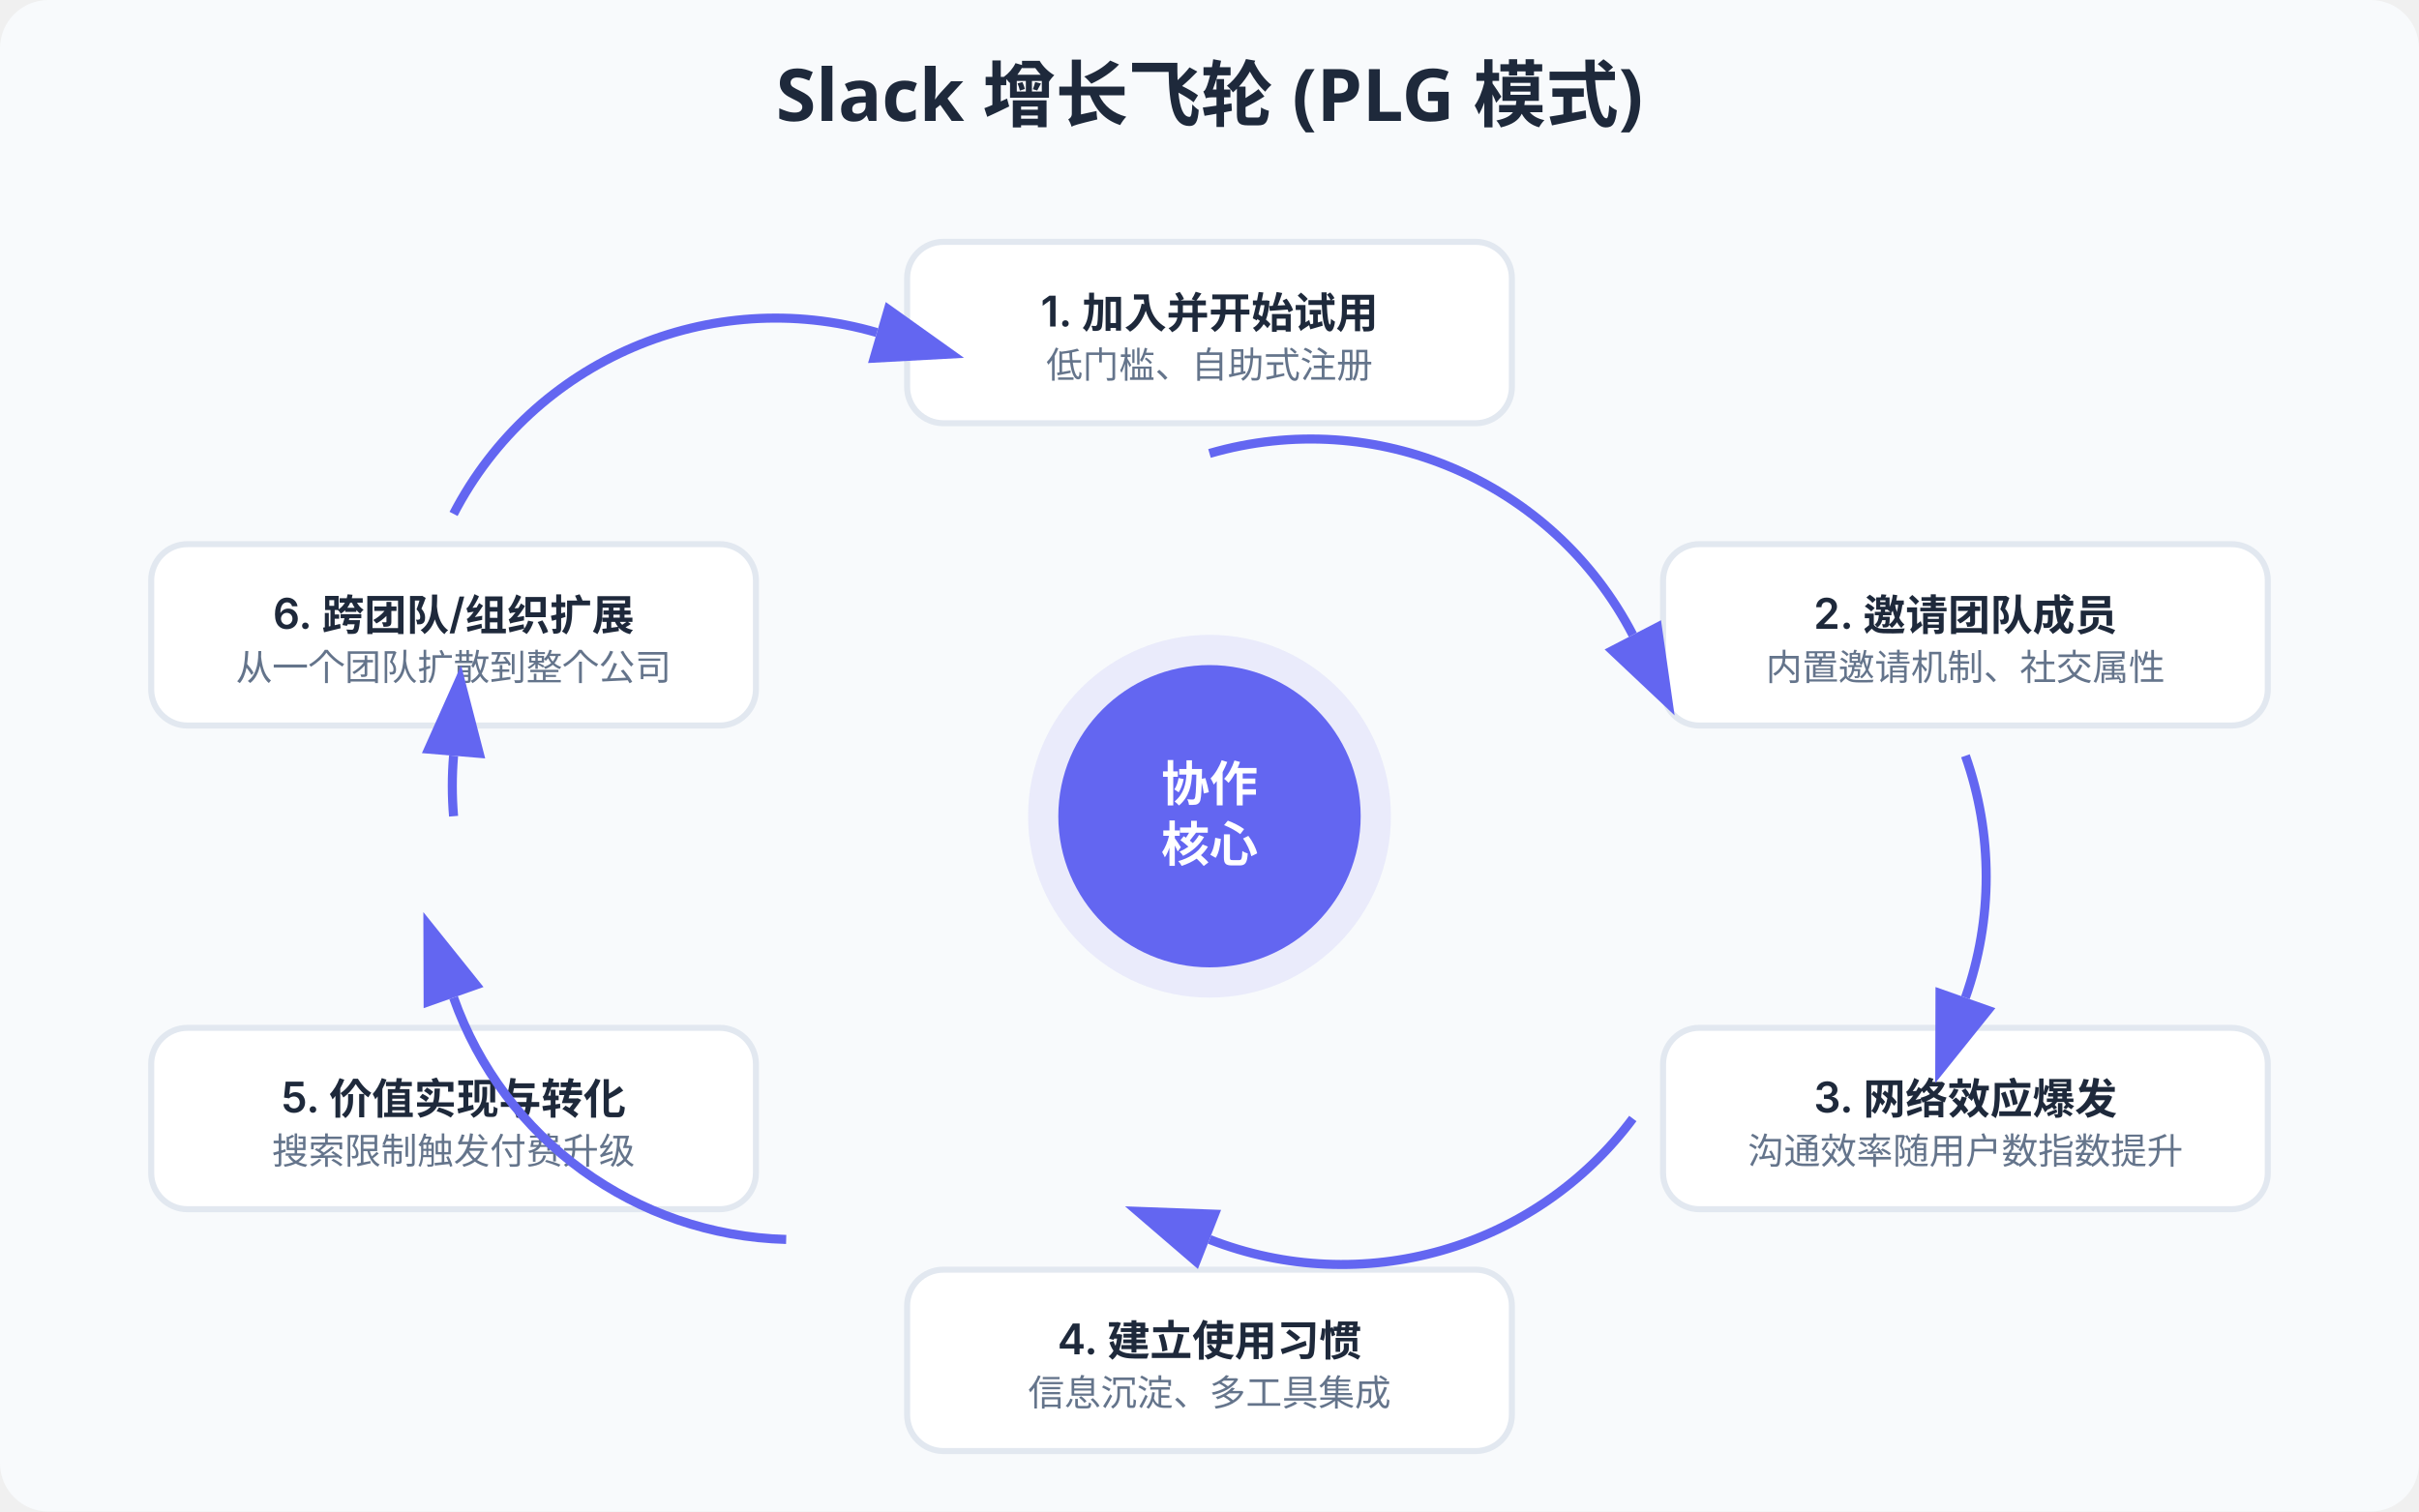
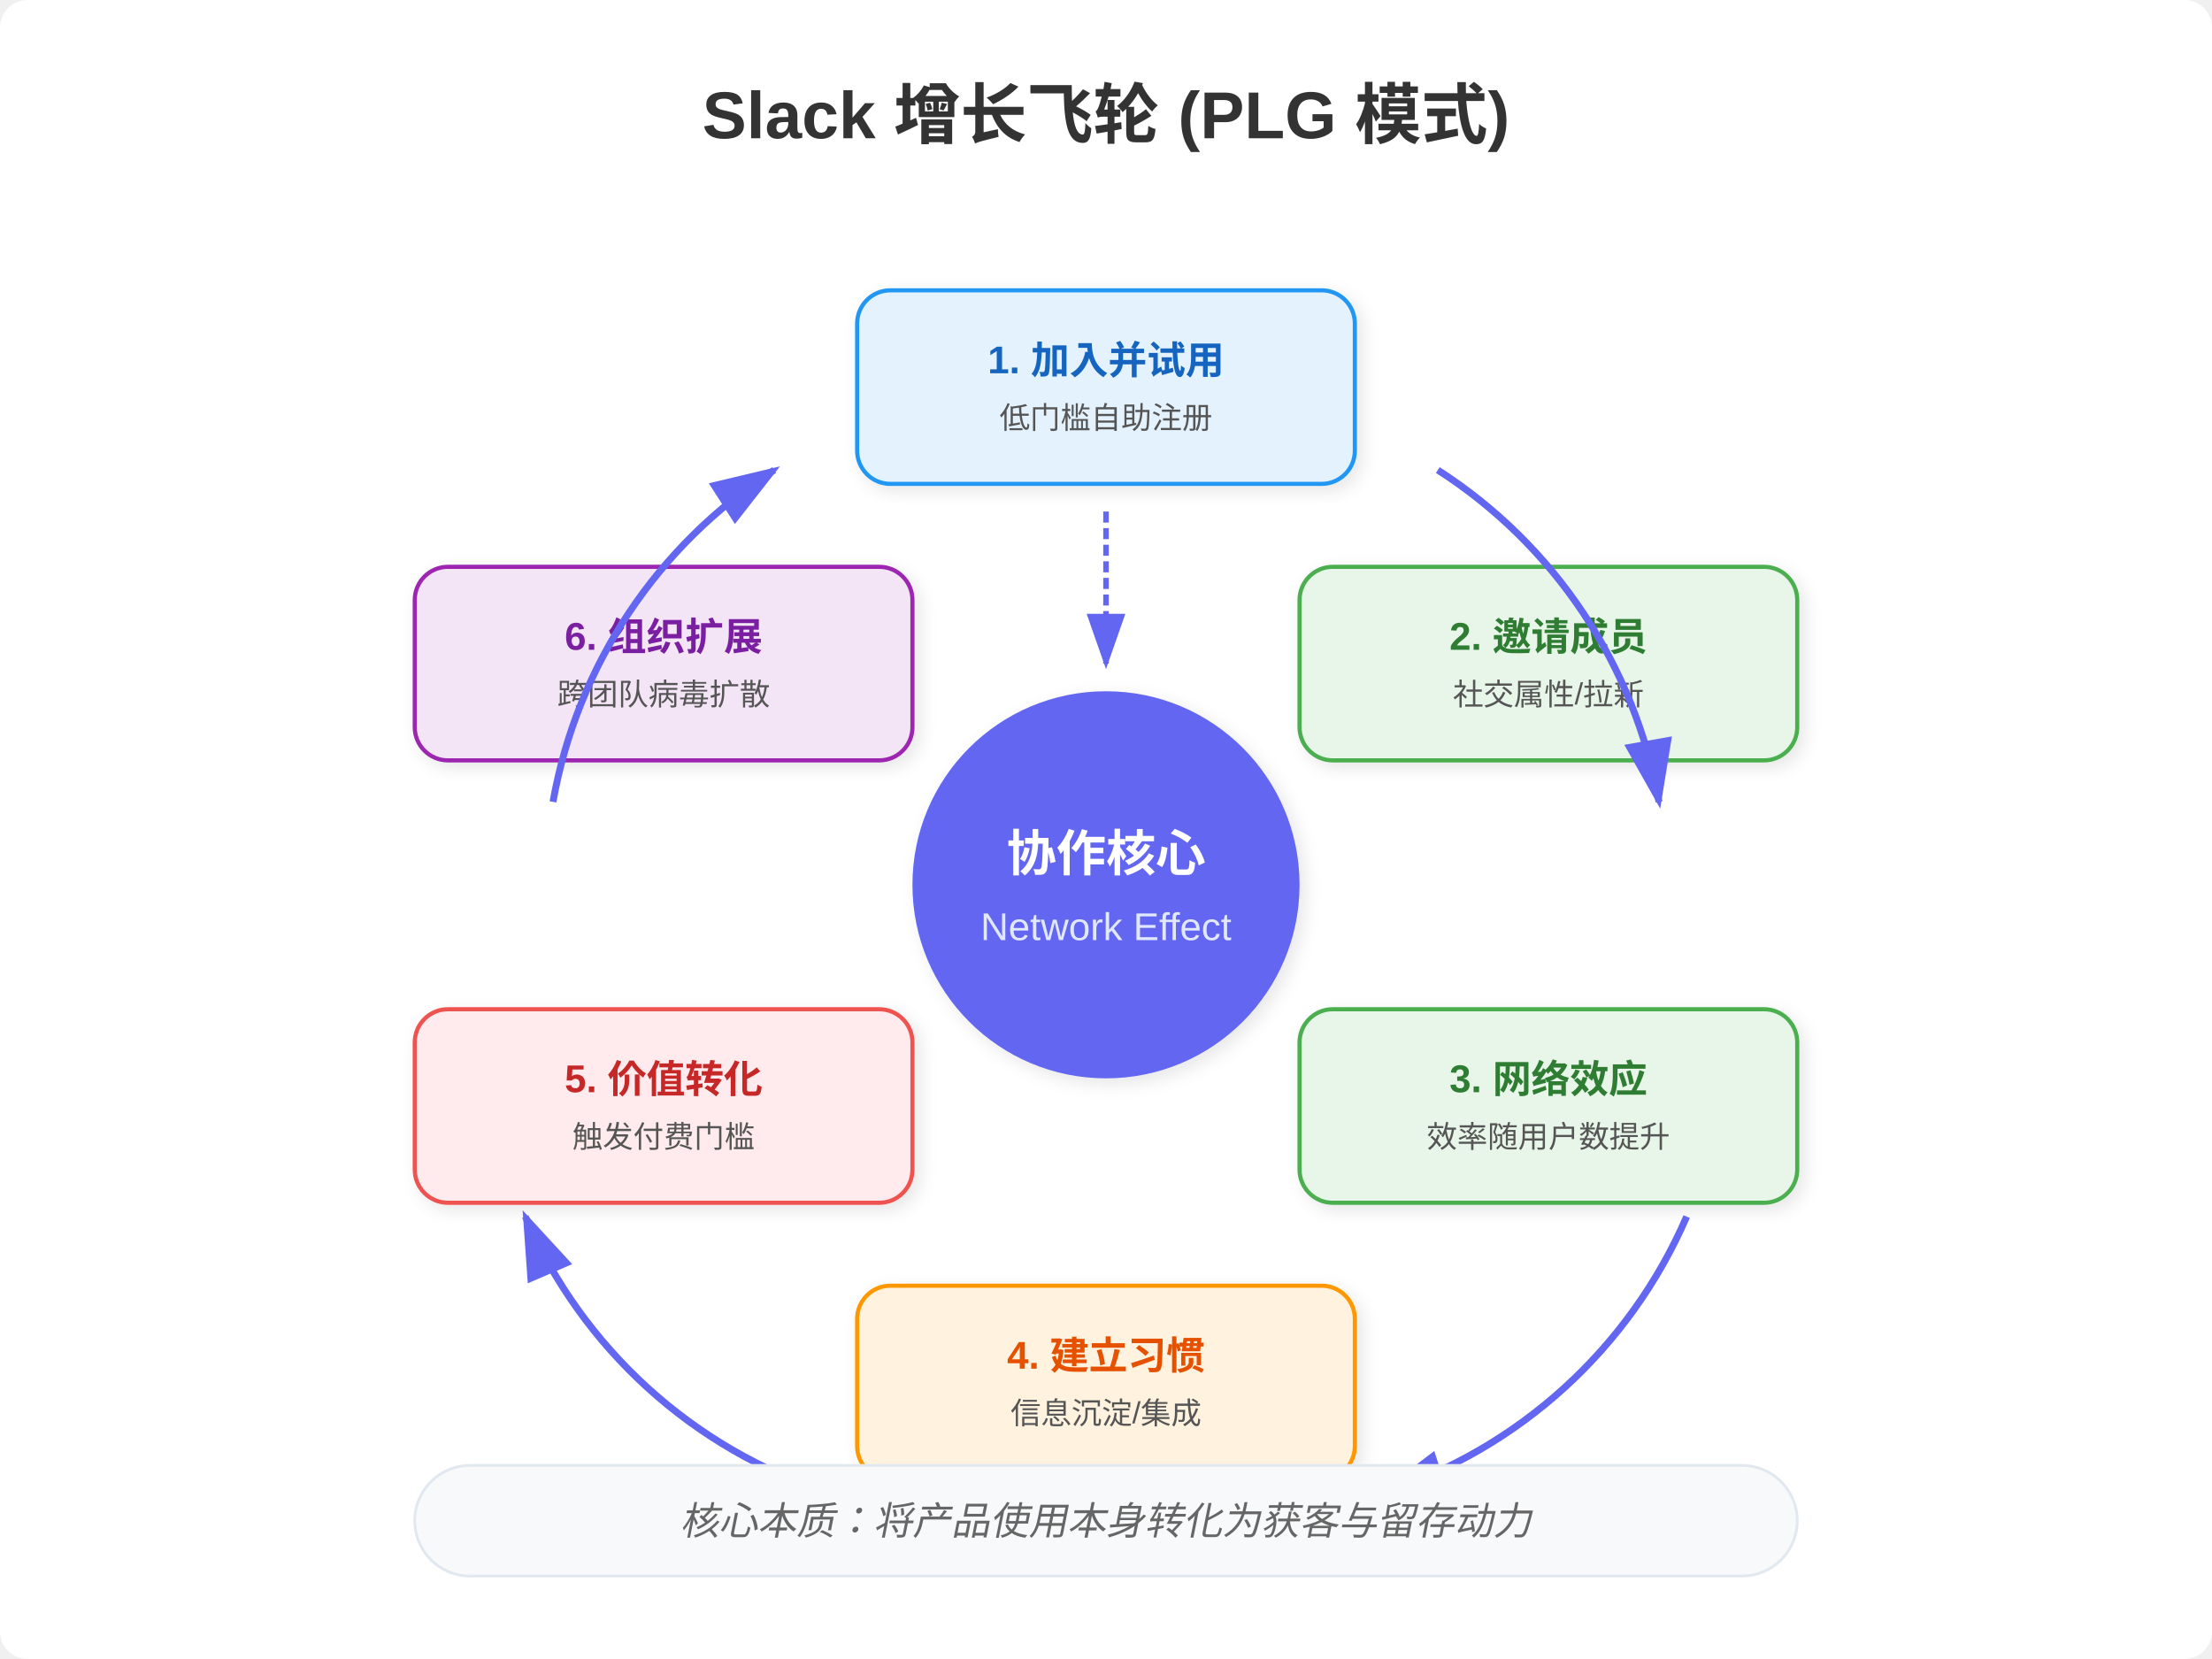
- <svg xmlns="http://www.w3.org/2000/svg" width="800" height="500" viewBox="0 0 800 500">
-   <rect width="800" height="500" fill="#F8FAFC" rx="16" />
-   <text x="400" y="40" font-family="Outfit, sans-serif" font-size="24" font-weight="600" text-anchor="middle" fill="#1E293B">Slack 增长飞轮 (PLG 模式)</text>
+ <svg xmlns="http://www.w3.org/2000/svg" width="800" height="600" viewBox="0 0 800 600">
  <defs>
-     <marker id="arrowhead" markerWidth="10" markerHeight="7" refX="0" refY="3.5" orient="auto">
+     <filter id="shadow" x="-10%" y="-10%" width="120%" height="120%">
+       <feDropShadow dx="2" dy="2" stdDeviation="3" flood-color="#000000" flood-opacity="0.1" />
+     </filter>
+     <marker id="arrowhead" markerWidth="10" markerHeight="7" refX="9" refY="3.5" orient="auto">
      <polygon points="0 0, 10 3.5, 0 7" fill="#6366F1" />
    </marker>
  </defs>
-   <circle cx="400" cy="270" r="60" fill="#6366F1" opacity="0.1" />
-   <circle cx="400" cy="270" r="50" fill="#6366F1" />
-   <text x="400" y="265" font-family="Outfit, sans-serif" font-size="16" font-weight="600" text-anchor="middle" fill="#FFFFFF">协作</text>
-   <text x="400" y="285" font-family="Outfit, sans-serif" font-size="16" font-weight="600" text-anchor="middle" fill="#FFFFFF">核心</text>
-   <rect x="300" y="80" width="200" height="60" rx="12" fill="#FFFFFF" stroke="#E2E8F0" stroke-width="2" />
-   <text x="400" y="108" font-family="Inter, sans-serif" font-size="14" font-weight="600" text-anchor="middle" fill="#1E293B">1. 加入并开始试用</text>
-   <text x="400" y="125" font-family="Inter, sans-serif" font-size="12" text-anchor="middle" fill="#64748B">低门槛、自助式注册</text>
-   <rect x="550" y="180" width="200" height="60" rx="12" fill="#FFFFFF" stroke="#E2E8F0" stroke-width="2" />
-   <text x="650" y="208" font-family="Inter, sans-serif" font-size="14" font-weight="600" text-anchor="middle" fill="#1E293B">2. 邀请团队成员</text>
-   <text x="650" y="225" font-family="Inter, sans-serif" font-size="12" text-anchor="middle" fill="#64748B">内置邀请机制、社交属性</text>
-   <rect x="550" y="340" width="200" height="60" rx="12" fill="#FFFFFF" stroke="#E2E8F0" stroke-width="2" />
-   <text x="650" y="368" font-family="Inter, sans-serif" font-size="14" font-weight="600" text-anchor="middle" fill="#1E293B">3. 网络效应爆发</text>
-   <text x="650" y="385" font-family="Inter, sans-serif" font-size="12" text-anchor="middle" fill="#64748B">沟通效率随用户数指数提升</text>
-   <rect x="300" y="420" width="200" height="60" rx="12" fill="#FFFFFF" stroke="#E2E8F0" stroke-width="2" />
-   <text x="400" y="448" font-family="Inter, sans-serif" font-size="14" font-weight="600" text-anchor="middle" fill="#1E293B">4. 建立使用习惯</text>
-   <text x="400" y="465" font-family="Inter, sans-serif" font-size="12" text-anchor="middle" fill="#64748B">信息沉淀、多工具集成</text>
-   <rect x="50" y="340" width="200" height="60" rx="12" fill="#FFFFFF" stroke="#E2E8F0" stroke-width="2" />
-   <text x="150" y="368" font-family="Inter, sans-serif" font-size="14" font-weight="600" text-anchor="middle" fill="#1E293B">5. 价值实现与转化</text>
-   <text x="150" y="385" font-family="Inter, sans-serif" font-size="12" text-anchor="middle" fill="#64748B">搜索限制触发付费升级</text>
-   <rect x="50" y="180" width="200" height="60" rx="12" fill="#FFFFFF" stroke="#E2E8F0" stroke-width="2" />
-   <text x="150" y="208" font-family="Inter, sans-serif" font-size="14" font-weight="600" text-anchor="middle" fill="#1E293B">6. 跨团队/组织扩展</text>
-   <text x="150" y="225" font-family="Inter, sans-serif" font-size="12" text-anchor="middle" fill="#64748B">从一个团队扩散到整个公司</text>
-   <path d="M 400 150 A 120 120 0 0 1 540 210" fill="none" stroke="#6366F1" stroke-width="3" marker-end="url(#arrowhead)" />
-   <path d="M 650 250 A 120 120 0 0 1 650 330" fill="none" stroke="#6366F1" stroke-width="3" marker-end="url(#arrowhead)" />
-   <path d="M 540 370 A 120 120 0 0 1 400 410" fill="none" stroke="#6366F1" stroke-width="3" marker-end="url(#arrowhead)" />
-   <path d="M 260 410 A 120 120 0 0 1 150 330" fill="none" stroke="#6366F1" stroke-width="3" marker-end="url(#arrowhead)" />
-   <path d="M 150 270 A 120 120 0 0 1 150 250" fill="none" stroke="#6366F1" stroke-width="3" marker-end="url(#arrowhead)" />
-   <path d="M 150 170 A 120 120 0 0 1 290 110" fill="none" stroke="#6366F1" stroke-width="3" marker-end="url(#arrowhead)" />
+   <rect width="100%" height="100%" fill="#ffffff" rx="10" />
+   <text x="400" y="50" font-family="Arial, sans-serif" font-size="24" font-weight="bold" text-anchor="middle" fill="#333">
+     Slack 增长飞轮 (PLG 模式)
+   </text>
+   <g transform="translate(400, 320)">
+     <circle r="70" fill="#6366F1" filter="url(#shadow)" />
+     <text y="-5" font-family="Arial, sans-serif" font-size="18" font-weight="bold" text-anchor="middle" fill="#ffffff">协作核心</text>
+     <text y="20" font-family="Arial, sans-serif" font-size="14" text-anchor="middle" fill="#E0E7FF">Network Effect</text>
+     <g transform="translate(0, -180)">
+       <rect x="-90" y="-35" width="180" height="70" rx="12" fill="#E3F2FD" stroke="#2196F3" stroke-width="1.5" filter="url(#shadow)" />
+       <text y="-5" font-family="Arial, sans-serif" font-size="14" font-weight="bold" text-anchor="middle" fill="#1565C0">1. 加入并试用</text>
+       <text y="15" font-family="Arial, sans-serif" font-size="11" text-anchor="middle" fill="#555">低门槛自助注册</text>
+     </g>
+     <g transform="translate(160, -80)">
+       <rect x="-90" y="-35" width="180" height="70" rx="12" fill="#E8F5E9" stroke="#4CAF50" stroke-width="1.5" filter="url(#shadow)" />
+       <text y="-5" font-family="Arial, sans-serif" font-size="14" font-weight="bold" text-anchor="middle" fill="#2E7D32">2. 邀请成员</text>
+       <text y="15" font-family="Arial, sans-serif" font-size="11" text-anchor="middle" fill="#555">社交属性/拉新</text>
+     </g>
+     <g transform="translate(160, 80)">
+       <rect x="-90" y="-35" width="180" height="70" rx="12" fill="#E8F5E9" stroke="#4CAF50" stroke-width="1.5" filter="url(#shadow)" />
+       <text y="-5" font-family="Arial, sans-serif" font-size="14" font-weight="bold" text-anchor="middle" fill="#2E7D32">3. 网络效应</text>
+       <text y="15" font-family="Arial, sans-serif" font-size="11" text-anchor="middle" fill="#555">效率随用户数提升</text>
+     </g>
+     <g transform="translate(0, 180)">
+       <rect x="-90" y="-35" width="180" height="70" rx="12" fill="#FFF3E0" stroke="#FF9800" stroke-width="1.5" filter="url(#shadow)" />
+       <text y="-5" font-family="Arial, sans-serif" font-size="14" font-weight="bold" text-anchor="middle" fill="#E65100">4. 建立习惯</text>
+       <text y="15" font-family="Arial, sans-serif" font-size="11" text-anchor="middle" fill="#555">信息沉淀/集成</text>
+     </g>
+     <g transform="translate(-160, 80)">
+       <rect x="-90" y="-35" width="180" height="70" rx="12" fill="#FFEBEE" stroke="#EF5350" stroke-width="1.5" filter="url(#shadow)" />
+       <text y="-5" font-family="Arial, sans-serif" font-size="14" font-weight="bold" text-anchor="middle" fill="#C62828">5. 价值转化</text>
+       <text y="15" font-family="Arial, sans-serif" font-size="11" text-anchor="middle" fill="#555">触发付费门槛</text>
+     </g>
+     <g transform="translate(-160, -80)">
+       <rect x="-90" y="-35" width="180" height="70" rx="12" fill="#F3E5F5" stroke="#9C27B0" stroke-width="1.5" filter="url(#shadow)" />
+       <text y="-5" font-family="Arial, sans-serif" font-size="14" font-weight="bold" text-anchor="middle" fill="#7B1FA2">6. 组织扩展</text>
+       <text y="15" font-family="Arial, sans-serif" font-size="11" text-anchor="middle" fill="#555">跨团队病毒扩散</text>
+     </g>
+     <path d="M 120 -150 A 180 180 0 0 1 200 -30" fill="none" stroke="#6366F1" stroke-width="2.5" marker-end="url(#arrowhead)" />
+     <path d="M 210 120 A 180 180 0 0 1 100 220" fill="none" stroke="#6366F1" stroke-width="2.5" marker-end="url(#arrowhead)" />
+     <path d="M -100 220 A 180 180 0 0 1 -210 120" fill="none" stroke="#6366F1" stroke-width="2.5" marker-end="url(#arrowhead)" />
+     <path d="M -200 -30 A 180 180 0 0 1 -120 -150" fill="none" stroke="#6366F1" stroke-width="2.5" marker-end="url(#arrowhead)" />
+     <path d="M 0 -135 L 0 -80" stroke="#6366F1" stroke-width="2" stroke-dasharray="4,2" marker-end="url(#arrowhead)" />
+   </g>
+   <rect x="150" y="530" width="500" height="40" rx="20" fill="#F8F9FA" stroke="#E2E8F0" />
+   <text x="400" y="555" font-family="Arial, sans-serif" font-size="14" font-style="italic" text-anchor="middle" fill="#666">核心本质：将产品使用本身转化为获客与留存动力</text>
</svg>
